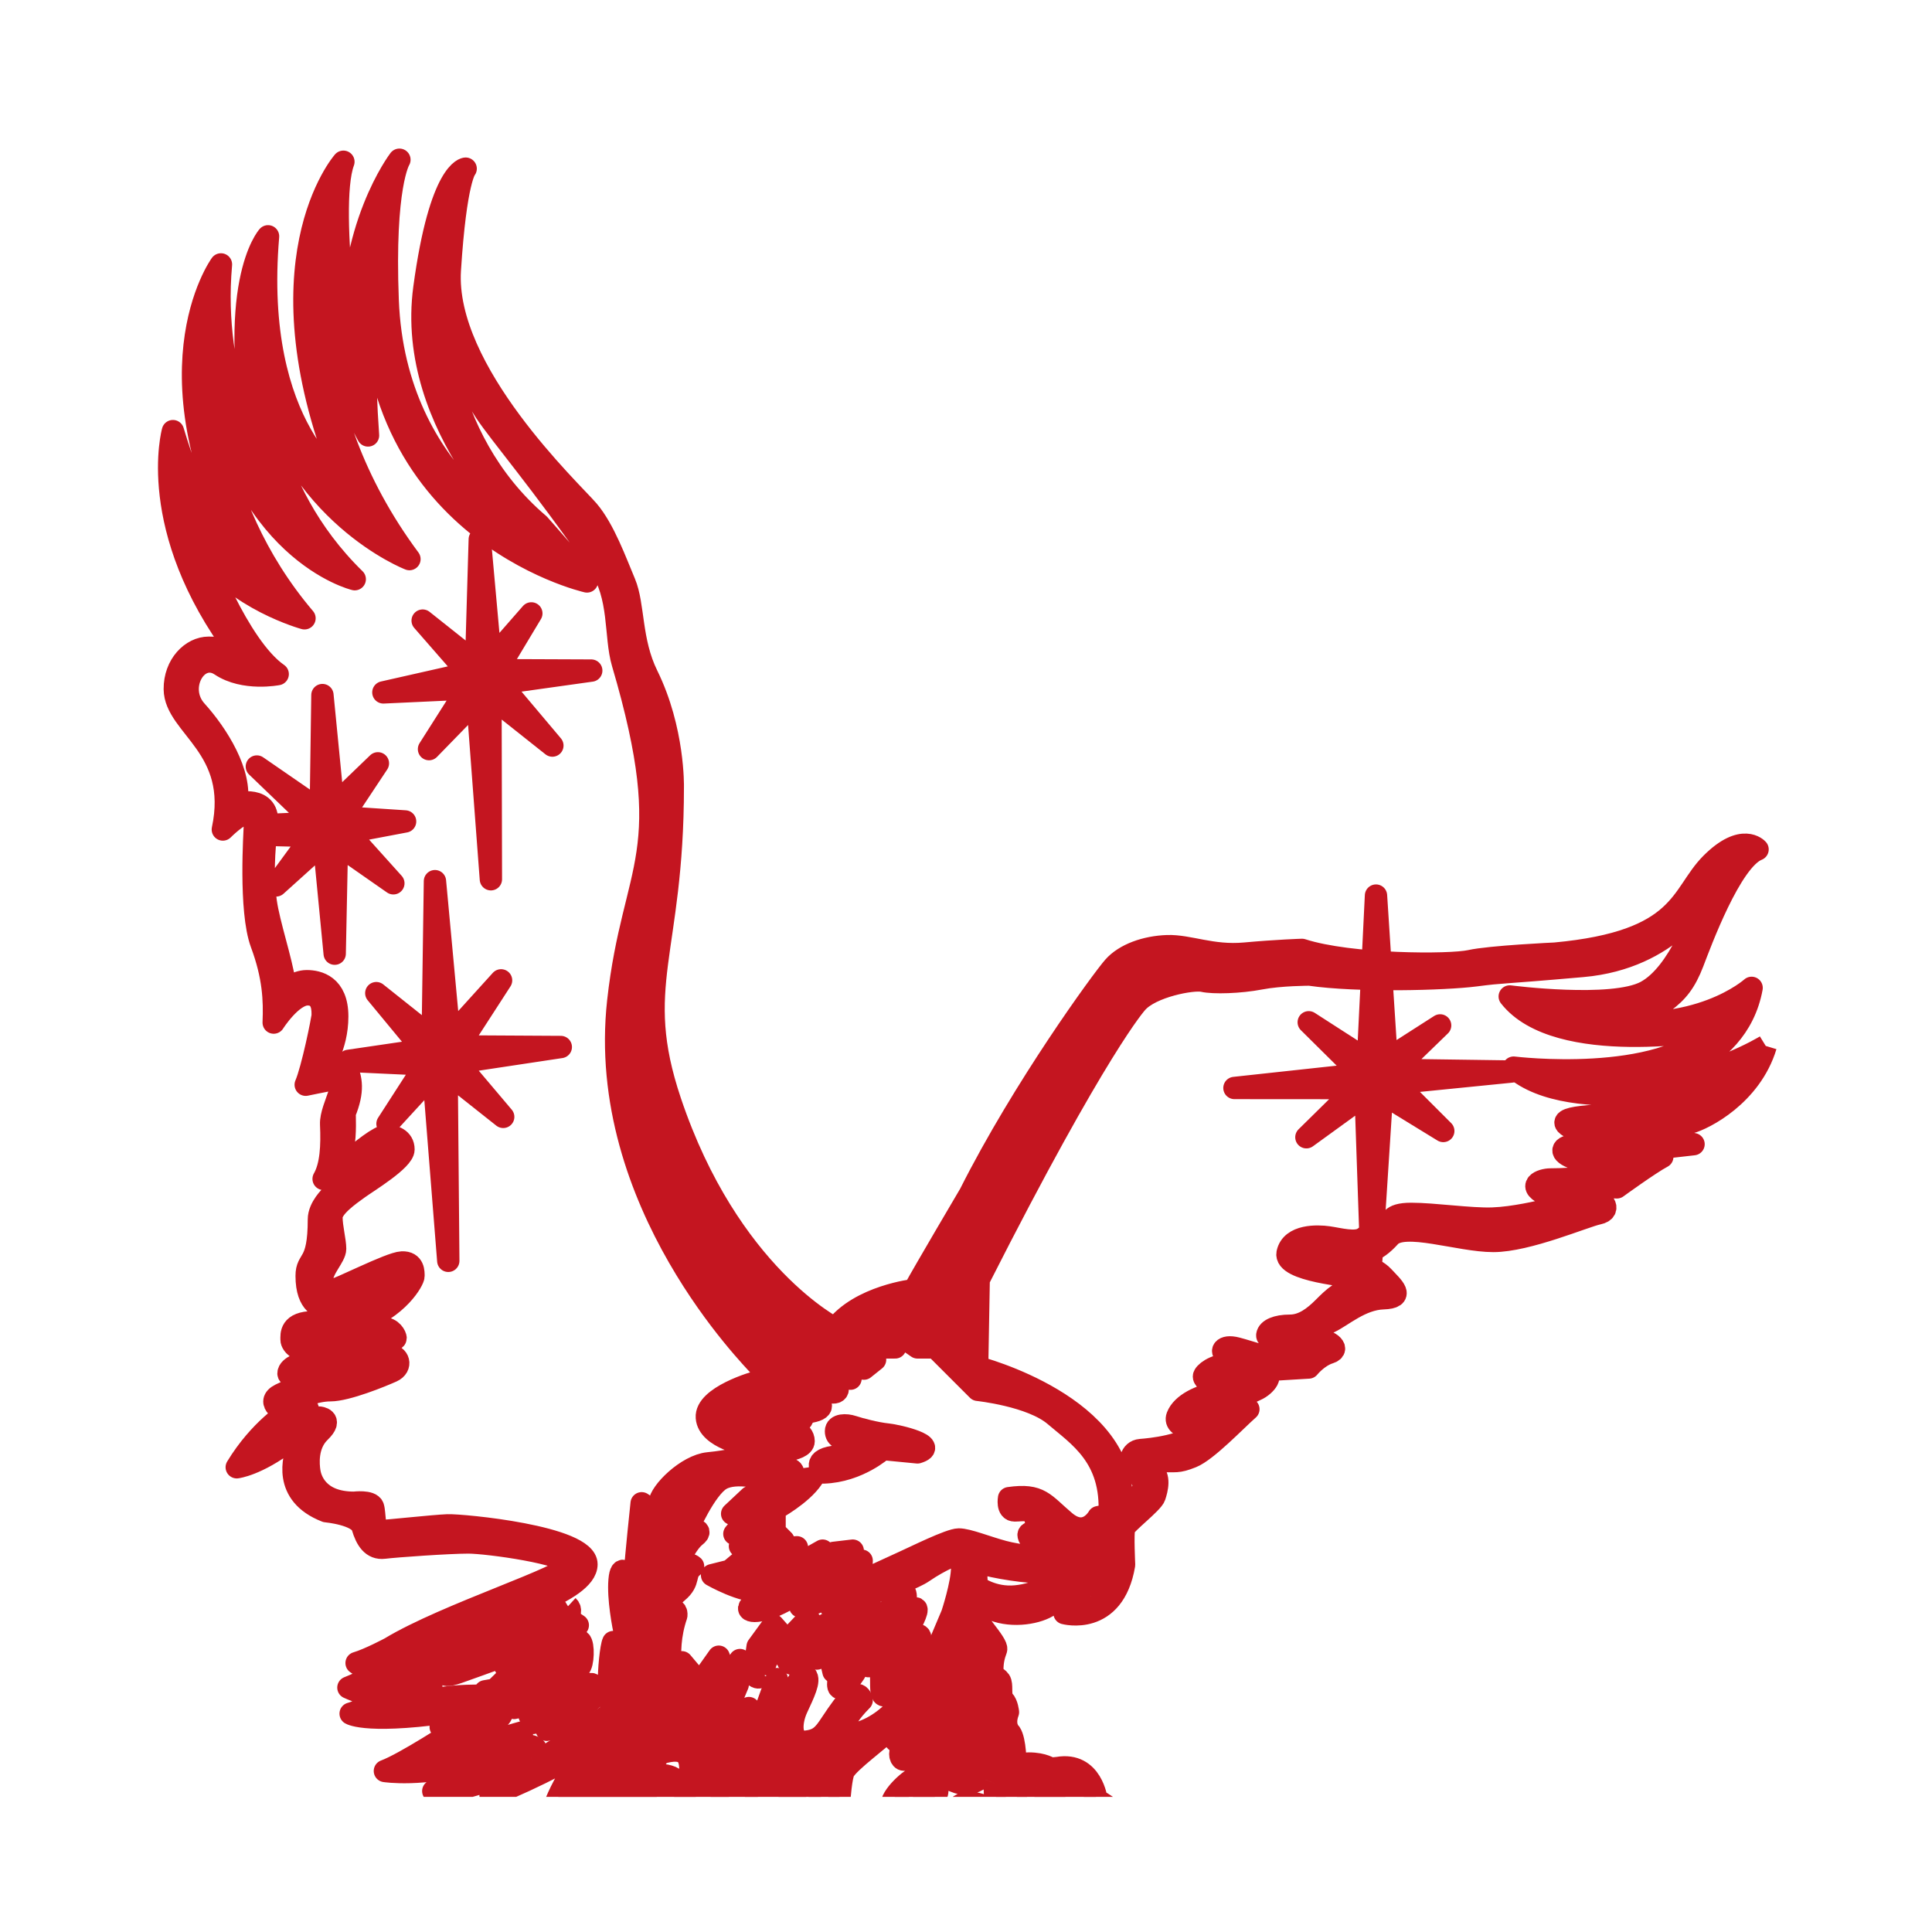
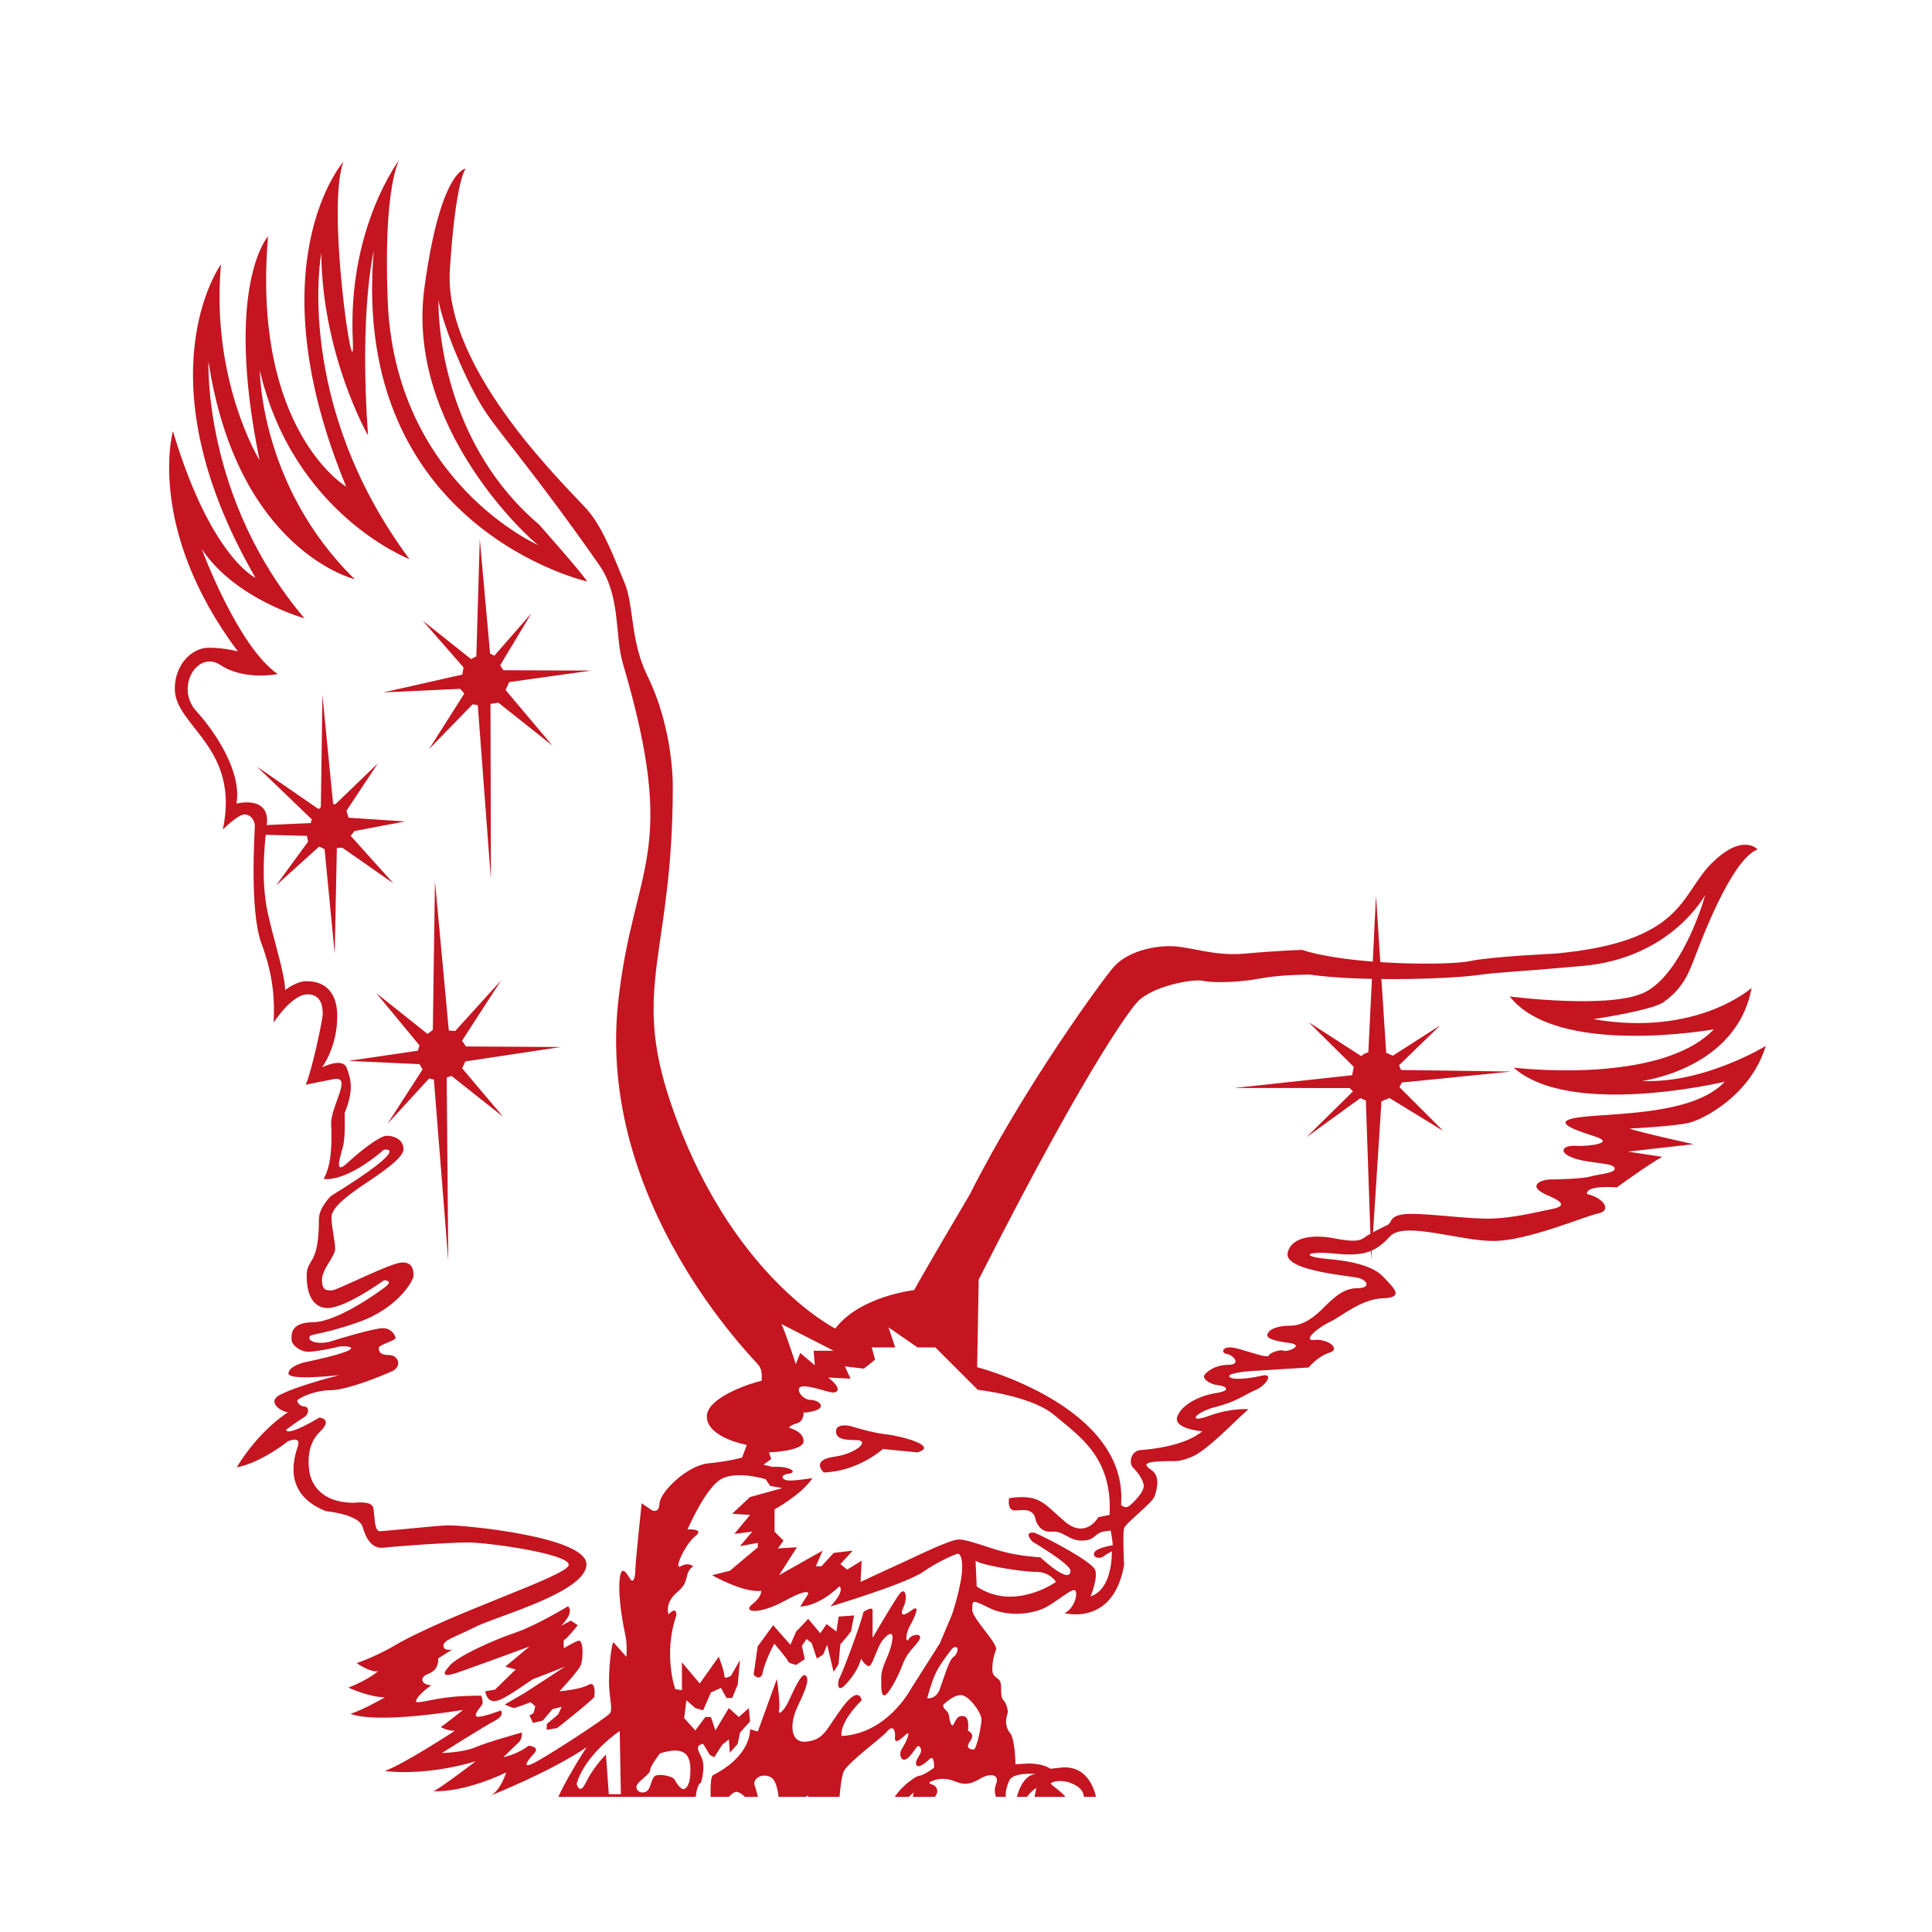
<svg xmlns="http://www.w3.org/2000/svg" viewBox="0 0 512 512">
  <rect width="512" height="512" fill="#ffffff" />
  <clipPath id="bird">
    <rect x="47" y="42" width="369" height="372" />
  </clipPath>
-   <g transform="translate(-18.02 -13.87) scale(1.1837)" fill="#c41520" stroke="#c41520" stroke-width="5" stroke-linejoin="round" clip-path="url(#bird)">
+   <g transform="translate(-18.02 -13.87) scale(1.1837)" fill="#c41520" clip-path="url(#bird)">
    <path d="M 90.711 440.855 L 106.816 440.855 L 104.312 450.961 L 97.945 450.961 L 96.84 454.531 L 116.875 454.531 L 123.266 429.277 L 69.855 429.277 C 72.938 429.277 74.406 434.914 73.941 437.777 C 73.633 439.672 71.465 447.977 69.918 454.164 C 68.375 460.336 60.742 462.785 60.742 462.785 C 66.406 465.621 64.805 472.395 64.805 472.395 C 64.805 472.395 63.082 478.555 60.246 489.891 C 57.414 501.223 49.406 505.781 49.406 505.781 L 103.141 505.906 L 110.453 478.309 L 86.859 478.309 L 85.379 483.484 L 92.844 483.484 L 90.555 492.109 L 77.129 492.109 L 81.992 473.75 L 111.684 473.75 L 115.941 457.98 L 86.16 457.98 Z M 90.711 440.855 " />
    <path d="M 288.84 442.867 L 301.941 442.746 C 301.941 442.746 302.062 443.703 301.582 446.211 C 301.105 448.719 299.195 449.555 299.195 449.555 L 296.688 449.555 L 296.211 452.059 L 313.191 452.059 L 316.742 429.379 L 271.09 429.379 C 275.289 429.379 278.238 434.137 277.863 436.898 C 277.488 439.66 276.199 447.637 275.758 450.508 C 274.914 456.004 268.035 459.102 268.035 459.102 C 271.02 459.102 273.828 463.34 272.961 467.938 C 272.09 472.535 271.258 479.398 270.664 482.504 C 270.066 485.605 264.934 491.098 264.934 491.098 L 307.074 491.098 L 310.441 468.891 L 293.941 468.891 L 293.316 472.297 L 298.211 472.297 L 298.121 475.461 L 283.652 475.461 L 284.988 466.98 L 310.738 466.98 L 312.723 455.047 L 286.922 455.047 Z M 288.84 442.867 " />
    <path d="M 339.426 444.18 L 349.77 444.18 L 348.977 449.297 L 343.484 449.195 L 342.77 452.18 L 359.812 452.18 L 363.781 429.137 L 322.473 429.375 C 322.473 429.375 330.047 433.078 329.332 438.211 C 328.629 443.219 327.793 448.062 327.277 451.582 C 326.762 455.102 323.219 459.223 319.25 459.223 C 319.25 459.223 325.184 463.02 324.953 466.027 L 344.398 466.027 L 342.648 476.652 L 334.617 476.652 L 335.957 469.219 L 324.434 469.219 L 322.832 478.086 C 322.832 478.086 320.207 490.145 310.18 491.18 L 353.637 491.18 L 359.34 454.926 L 337.875 454.926 Z M 339.426 444.18 " />
    <path d="M 389.926 444.777 L 404.609 457.789 L 368.199 505.664 L 106.391 505.664 L 108.992 495.992 L 354.945 495.992 Z M 389.926 444.777 " />
    <path d="M 142.391 371.332 C 142.391 371.332 135.184 375.707 130.555 377.25 C 125.922 378.793 116.914 382.781 115.629 384.969 C 115.629 384.969 112.668 387.93 117.816 386.125 C 122.961 384.324 133.77 380.336 133.77 380.336 L 128.363 384.84 L 130.68 385.484 L 126.051 389.988 L 123.863 390.371 C 123.863 390.371 124.121 392.816 126.18 392.559 C 128.234 392.301 134.027 387.797 134.797 387.543 C 135.57 387.285 141.746 384.84 141.746 384.84 L 132.867 390.629 L 128.234 393.332 C 128.234 393.332 129.91 394.102 130.293 394.102 C 130.68 394.102 134.027 392.816 134.027 392.816 L 135.055 393.719 L 134.668 395.262 L 133.77 395.777 L 134.539 397.449 L 136.727 396.934 L 138.914 394.359 L 140.973 393.848 L 140.203 395.52 L 137.629 397.707 L 137.629 398.992 L 139.945 398.605 C 139.945 398.605 148.309 392.047 148.309 391.531 C 148.309 391.016 148.695 387.93 146.891 388.957 C 145.09 389.988 140.461 390.371 140.461 390.371 C 140.461 390.371 144.578 386 145.219 384.582 C 145.863 383.168 145.863 378.664 144.707 379.051 C 143.547 379.434 141.488 380.723 141.488 380.723 C 141.488 380.723 141.23 378.793 141.617 378.793 C 142.004 378.793 144.578 375.578 144.578 375.578 L 143.031 374.547 L 140.844 375.703 C 140.844 375.703 143.934 372.746 142.391 371.332 " />
    <path d="M 112.602 208.996 L 112.125 242.305 L 110.93 243.188 L 99.469 234.066 L 109.141 245.766 L 108.789 246.945 L 93.262 249.227 L 109.141 249.969 L 109.832 251.137 L 101.977 263.316 L 111.289 253.168 L 112.363 253.406 L 115.586 293.996 L 115.227 252.93 L 116.305 252.594 L 127.883 261.766 L 118.691 250.898 L 119.406 249.348 L 140.777 246.125 L 119.547 246.004 L 118.664 244.715 L 127.406 231.203 L 117.137 242.543 L 115.703 242.422 Z M 112.602 208.996 " />
    <path d="M 122.637 132.453 L 121.871 158.66 L 120.684 159.273 L 109.848 150.66 L 118.996 161.137 L 118.73 162.738 L 101.055 166.734 L 118.285 165.934 L 119.172 167 L 111.27 179.434 L 121.039 169.398 L 122.191 169.574 L 125.125 208.566 L 125.035 169.309 L 126.809 169.043 L 138.891 178.637 L 128.41 166.199 L 129.207 164.426 L 147.594 161.848 L 127.926 161.77 L 127.199 160.672 L 134.18 149.047 L 125.887 158.523 L 124.945 158.031 Z M 122.637 132.453 " />
    <path d="M 323.285 212.223 L 321.57 247.328 C 321.57 247.328 320.695 247.465 319.992 248.164 L 308.227 240.586 L 318.32 250.578 C 318.32 250.578 318.125 251.387 317.949 252.438 L 291.594 255.297 L 317.391 255.316 L 318.137 256.059 L 307.703 266.328 L 319.785 257.57 L 321.012 258.098 L 322.234 293.641 L 324.512 258.273 L 326.309 257.547 L 338.348 264.926 L 328.539 255.121 L 329.062 254.07 L 353.578 251.617 L 328.891 251.27 L 328.445 250.207 L 337.645 241.289 L 327.051 248.07 L 325.566 247.422 Z M 323.285 212.223 " />
    <path d="M 369.512 261.773 C 361.809 262.648 367.41 264.574 372.312 266.152 C 377.215 267.727 370.387 268.426 367.938 268.25 C 365.484 268.078 363.734 269.477 367.234 270.879 C 370.738 272.277 376.164 271.93 376.691 273.156 C 377.215 274.379 373.188 274.555 371.438 275.082 C 369.688 275.605 364.258 275.781 362.332 275.781 C 360.406 275.781 356.555 277.18 361.98 279.457 C 367.41 281.734 363.383 282.262 361.633 282.609 C 359.883 282.961 354.277 284.359 349.375 284.535 C 344.473 284.711 336.242 283.484 331.164 283.484 C 326.086 283.484 326.965 285.41 325.914 285.938 C 324.863 286.461 322.238 287.688 320.484 288.914 C 318.734 290.137 315.059 289.086 312.605 288.738 C 310.156 288.391 304.375 288.211 303.5 292.238 C 302.625 296.266 317.508 297.316 319.434 297.844 C 321.359 298.367 322.238 300.121 319.082 300.121 C 315.934 300.121 313.656 302.395 311.555 304.496 C 309.453 306.598 307.004 308.523 304.027 308.523 C 301.051 308.523 299.121 309.398 298.949 310.625 C 298.773 311.852 303.852 312.375 303.852 312.375 C 307.527 312.902 303.328 314.477 302.625 314.125 C 301.926 313.777 299.648 314.477 299.297 315.176 C 298.949 315.879 295.445 314.477 292.121 313.602 C 288.793 312.727 288.441 314.652 289.844 314.828 C 291.242 315.004 293.344 317.277 290.195 317.277 C 287.043 317.277 284.766 319.203 284.766 319.902 C 284.766 320.605 286.168 321.656 287.918 321.832 C 289.668 322.008 291.07 323.059 287.566 323.582 C 284.066 324.105 279.863 326.031 278.812 328.836 C 277.762 331.637 284.414 332.16 284.414 332.16 C 280.387 335.488 272.859 336.188 270.582 336.363 C 268.309 336.539 267.957 339.34 268.832 340.215 C 269.707 341.094 271.285 343.02 271.285 344.418 C 271.285 345.816 269.184 347.918 268.133 348.797 C 267.082 349.672 266.207 348.621 266.207 348.621 C 267.957 326.562 233.988 317.805 233.988 317.805 L 234.336 298.191 C 260.953 245.664 269.707 236.211 269.707 236.211 C 272.859 232.535 282.312 230.781 284.59 231.309 C 286.867 231.832 292.82 231.66 297.371 230.781 C 301.926 229.906 308.402 229.906 308.402 229.906 C 319.258 231.484 338.695 230.957 345.523 230.082 C 352.352 229.207 349.551 229.734 369.512 227.98 C 389.473 226.23 397 212.047 397 212.047 C 395.949 215.902 391.223 229.73 383.695 233.758 C 376.164 237.785 353.227 234.809 353.227 234.809 C 363.906 248.465 398.926 242.164 398.926 242.164 C 386.844 254.77 354.102 250.742 354.102 250.742 C 366.883 262.125 401.379 253.895 401.379 253.895 C 394.551 261.25 377.215 260.898 369.512 261.773 M 259.383 369.129 C 259.383 369.129 261.133 364.879 260.383 363.129 C 259.633 361.379 250.387 356.379 246.887 354.879 C 246.887 354.879 244.137 354.379 246.387 356.879 C 246.387 356.879 254.887 361.879 254.887 363.379 C 254.887 364.879 253.387 365.129 248.137 360.379 C 248.137 360.379 243.637 360.129 239.887 359.129 C 236.137 358.129 231.887 356.379 229.887 356.379 C 227.887 356.379 219.887 360.379 217.637 361.379 C 215.387 362.379 207.887 365.879 207.887 365.879 L 208.137 361.129 L 204.887 363.129 L 203.387 361.879 L 206.137 358.879 L 201.887 359.379 L 199.137 362.379 L 197.887 362.379 L 199.387 358.879 L 189.637 364.379 L 193.637 358.129 L 189.387 358.379 L 190.637 356.629 L 188.637 354.629 L 188.637 349.629 C 188.637 349.629 194.637 346.379 197.137 342.629 C 197.137 342.629 192.637 343.379 191.387 343.129 C 190.137 342.879 189.887 341.879 191.887 341.629 C 193.887 341.379 192.137 339.879 188.137 340.129 L 186.137 339.629 L 187.887 338.379 L 187.387 336.879 C 187.387 336.879 195.137 336.629 195.137 334.379 C 195.137 332.129 191.887 331.379 191.887 331.379 C 191.887 331.379 191.887 330.879 193.637 330.379 C 195.012 329.988 195.152 328.527 195.148 327.914 C 194.945 327.82 195.137 327.629 195.137 327.629 C 195.137 327.629 195.148 327.746 195.148 327.914 C 195.344 328.004 195.91 328 197.387 327.629 C 200.387 326.879 198.637 325.129 196.637 325.129 C 194.637 325.129 192.387 321.629 195.887 322.129 C 199.387 322.629 201.887 324.129 202.637 323.129 C 203.387 322.129 200.637 320.129 200.637 320.129 L 205.637 320.379 L 204.387 317.629 L 208.637 318.129 L 211.137 316.129 L 210.387 313.379 L 215.637 313.379 L 214.137 308.879 L 220.637 313.379 L 224.637 313.379 L 234.137 322.879 C 234.137 322.879 246.137 324.129 251.387 328.629 C 256.633 333.129 264.383 337.879 263.633 350.879 L 261.133 351.379 C 261.133 351.379 258.383 356.379 253.637 352.379 C 248.887 348.379 248.137 346.129 241.137 347.129 C 241.137 347.129 240.637 349.879 242.387 349.879 C 244.137 349.879 246.637 349.129 247.137 352.129 C 247.137 352.129 247.887 354.879 250.637 354.629 C 253.387 354.379 254.387 356.629 257.383 356.629 C 260.383 356.629 260.133 355.129 262.133 354.629 L 263.883 354.379 C 263.883 354.379 264.273 356.371 264.359 357.668 C 264.359 357.668 260.543 358.219 260.184 359.398 C 259.824 360.578 261.621 360.73 262.289 360.168 C 262.953 359.602 264.172 359.039 264.172 359.039 C 264.105 362.84 263.246 367.793 259.383 369.129 M 242.637 369.129 C 237.387 369.629 233.887 366.879 233.887 366.879 L 233.637 361.129 C 234.887 362.129 243.887 363.629 247.137 363.629 C 250.387 363.629 251.637 365.879 251.637 365.879 C 251.637 365.879 247.887 368.629 242.637 369.129 M 234.965 396.656 C 234.965 398.035 233.875 403.395 233.227 403.395 C 232.574 403.395 231.195 403.18 232.43 401.512 C 233.66 399.848 231.922 399.191 231.922 399.191 C 231.922 399.191 232.43 396.148 230.98 395.934 C 229.531 395.715 229.312 396.73 228.734 397.746 C 228.152 398.758 227.793 396.586 227.645 395.645 C 227.5 394.703 226.488 394.559 226.344 393.469 C 226.344 393.469 228.441 391.223 230.328 391.223 C 232.211 391.223 234.965 395.281 234.965 396.656 M 238.242 411.086 C 237.473 413.145 238.371 414.305 238.887 415.332 C 239.402 416.363 240.688 418.035 237.473 416.75 C 234.254 415.461 231.168 414.434 229.367 416.621 C 227.562 418.809 227.438 421.895 224.734 422.152 C 222.031 422.41 223.832 421.379 224.992 420.863 C 226.148 420.352 225.637 418.809 224.734 417.648 C 223.832 416.488 222.805 415.59 224.219 414.305 C 225.633 413.016 225.121 411.602 223.832 411.215 C 222.547 410.828 223.961 410.445 223.961 410.445 C 223.961 410.445 226.02 409.285 229.109 410.57 C 232.195 411.859 233.742 410.312 235.414 409.543 C 237.086 408.77 239.016 409.027 238.242 411.086 M 240.43 426.27 C 241.203 425.883 243.777 426.914 244.418 422.926 C 245.062 418.934 246.219 418.934 246.219 418.934 C 246.219 418.934 248.281 419.191 248.281 424.211 C 248.281 429.23 246.094 428.973 246.094 428.973 L 238.758 428.973 C 236.57 428.973 239.66 426.656 240.43 426.27 M 247.25 411.988 C 247.25 411.988 246.605 415.074 246.348 416.234 C 246.09 417.391 244.676 415.719 244.676 415.074 C 244.676 414.434 245.836 412.887 247.25 411.988 M 241.203 410.316 C 242.102 408.387 247.25 408.898 247.25 408.898 C 243.133 409.027 242.363 416.621 242.363 416.621 C 239.531 415.332 240.301 412.246 241.203 410.316 M 250.98 415.59 C 252.91 417.262 253.426 420.348 253.168 421.766 C 252.91 423.184 253.039 425.113 251.238 423.824 C 250.859 423.555 250.723 417.391 249.566 416.75 C 248.406 416.105 249.051 413.918 250.98 415.59 M 250.469 410.957 C 251.625 410.188 254.328 410.184 256.516 411.73 C 258.703 413.273 257.801 415.461 257.027 416.879 C 256.254 418.293 257.414 421.766 256.258 422.152 C 255.102 422.539 255.227 420.734 255.227 417.262 C 255.227 413.789 250.039 411.242 250.469 410.957 M 221 409.285 C 219.844 409.414 215.211 413.145 214.824 415.719 C 214.441 418.293 215.469 418.551 214.824 420.094 C 214.184 421.641 213.668 424.34 214.312 426.527 C 214.953 428.715 214.312 428.973 214.312 428.973 L 182.789 428.973 C 182.789 428.973 182.145 427.684 182.918 426.914 C 183.688 426.141 185.492 424.211 185.75 420.48 C 186.004 416.75 184.074 411.086 184.074 411.086 C 184.203 409.156 186.777 408.77 188.062 409.801 C 189.352 410.828 189.734 414.559 189.609 416.75 C 189.48 418.934 190.508 419.578 190.508 419.578 C 190.508 419.578 192.566 414.688 193.34 416.621 C 194.109 418.551 193.469 422.797 193.727 422.152 C 193.98 421.508 195.656 419.836 195.527 417.648 C 195.398 415.461 195.527 412.504 196.426 414.305 C 197.328 416.102 199 420.609 200.031 423.309 C 201.059 426.012 202.473 425.625 202.473 425.625 C 202.473 425.625 202.988 410.445 204.145 408.258 C 205.305 406.07 212.512 400.922 213.797 399.379 C 215.082 397.832 215.727 398.992 215.598 400.535 C 215.469 402.078 216.242 401.695 217.914 400.148 C 219.586 398.605 217.785 402.34 217.141 403.238 C 216.5 404.141 216.754 405.684 217.656 405.684 C 218.555 405.684 219.715 403.883 220.359 402.98 C 221 402.082 221.645 403.238 221.387 404.012 C 221.129 404.781 219.973 406.07 220.359 406.84 C 220.746 407.613 222.16 406.711 223.316 405.555 C 224.477 404.395 224.348 407.484 224.348 407.484 C 224.348 407.484 222.16 409.156 221 409.285 M 219.844 418.035 C 219.844 418.035 217.527 417.262 217.527 415.977 C 217.527 414.688 219.844 413.016 219.844 413.016 C 218.945 414.434 221.004 417.52 221.004 417.52 Z M 218.43 422.797 L 216.5 424.727 L 215.855 424.082 L 217.145 419.965 L 218.43 419.578 Z M 181.504 421.637 C 181.117 423.184 178.027 427.297 178.027 427.297 C 178.027 427.297 177.258 423.309 178.156 422.539 C 179.059 421.766 179.316 421.121 180.215 420.863 C 181.117 420.609 179.957 419.707 179.957 419.707 L 177.773 419.707 L 177.902 418.551 L 181.633 418.293 L 180.73 415.848 C 180.73 415.848 177.645 417.004 177.258 415.461 C 177.258 415.461 178.93 412.887 180.086 412.887 C 181.246 412.887 183.691 415.203 183.691 417.52 C 183.691 419.836 181.891 420.094 181.504 421.637 M 228.723 382.652 C 227.691 383.297 226.535 387.414 225.633 389.855 C 224.734 392.301 222.805 391.918 222.805 391.918 C 222.805 391.918 223.703 388.441 224.734 386.254 C 225.766 384.066 228.465 380.723 228.465 380.723 C 230.137 379.691 229.754 382.008 228.723 382.652 M 174.391 415.125 C 174.391 415.125 170.641 419.375 170.891 415.125 C 171.141 410.875 172.141 410.875 172.141 410.875 C 172.141 410.875 173.391 407.125 172.141 404.875 C 170.891 402.625 171.641 402.375 172.641 402.125 L 174.141 404.625 L 175.141 405.125 L 176.891 402.375 L 178.391 401.125 L 178.637 404.125 L 180.387 402.125 L 180.887 399.625 L 183.137 397.125 L 182.887 394.125 L 180.637 396.125 L 178.391 394.125 L 175.391 399.125 L 174.391 396.125 L 173.141 396.125 L 170.891 399.125 L 168.391 396.375 L 168.891 392.375 L 170.891 394.125 L 172.641 394.625 L 174.391 390.625 L 176.641 389.625 L 177.891 391.875 L 179.137 391.875 L 180.387 388.875 L 180.887 383.375 L 178.887 386.875 C 178.887 386.875 177.391 387.875 177.391 386.875 C 177.391 385.875 176.141 382.625 176.141 382.625 L 171.891 388.625 L 167.891 383.875 L 167.891 390.125 L 166.391 389.875 C 166.391 389.875 163.641 382.129 166.641 373.379 C 166.641 373.379 166.891 371.129 164.891 373.129 C 164.891 373.129 163.891 370.629 166.891 368.129 C 169.891 365.629 168.141 364.129 170.391 362.379 C 170.391 362.379 169.391 361.379 167.641 362.379 C 165.891 363.379 168.641 357.379 170.891 355.629 C 173.141 353.879 169.141 354.129 169.141 354.129 C 169.141 354.129 173.141 344.879 176.641 342.879 C 180.137 340.879 186.637 342.879 186.637 342.879 L 187.637 344.379 L 190.387 344.879 L 183.137 346.879 L 179.137 350.629 L 183.137 350.879 L 179.637 355.129 L 183.637 354.629 L 180.887 357.879 L 184.887 357.129 L 184.887 358.129 L 178.637 363.379 L 174.641 364.379 C 174.641 364.379 181.637 368.379 185.637 367.879 C 185.637 367.879 185.887 369.129 183.637 370.879 C 181.387 372.629 184.887 373.379 190.887 370.129 C 196.887 366.879 196.137 368.629 196.137 368.629 L 194.387 371.379 C 194.387 371.379 198.137 371.629 203.137 366.879 C 203.137 366.879 204.637 367.629 201.137 371.379 C 201.137 371.379 217.887 366.379 221.887 363.629 C 225.887 360.879 229.387 359.629 229.387 359.629 C 229.387 359.629 230.637 358.879 230.637 362.629 C 230.637 366.379 228.387 373.129 228.387 373.129 L 225.637 379.629 L 219.137 389.875 C 219.137 389.875 213.887 399.875 203.637 400.375 C 203.637 400.375 202.887 397.625 208.137 392.375 C 208.137 392.375 207.637 388.875 203.887 393.875 C 200.137 398.875 199.887 401.125 195.887 401.625 C 191.887 402.125 192.137 397.375 193.637 394.125 C 195.137 390.875 196.637 387.875 195.637 386.875 C 194.637 385.875 192.637 390.875 191.637 392.875 C 190.637 394.875 189.387 395.875 189.637 394.625 C 189.887 393.375 189.387 388.875 189.137 387.625 L 184.887 399.375 L 183.137 398.875 C 183.137 398.875 183.637 404.625 174.891 409.125 C 174 409.582 174.391 415.125 174.391 415.125 M 169.406 422.668 C 168.121 422.281 166.965 418.68 166.965 418.68 C 167.352 416.875 170.309 419.062 170.309 419.836 C 170.309 420.605 172.883 420.734 172.754 422.023 C 172.625 423.309 170.695 423.055 169.406 422.668 M 161.945 409.285 C 160.918 409.801 161.047 412.375 159.758 412.887 C 158.473 413.402 157.316 412.375 157.828 411.344 C 158.344 410.316 160.789 408.898 160.789 408 C 160.789 407.098 162.977 404.266 162.977 404.266 C 169.023 402.336 169.793 405.168 169.793 408 C 169.793 410.828 169.152 411.988 168.379 412.246 C 167.605 412.5 166.578 410.699 166.191 410.059 C 165.805 409.414 162.977 408.77 161.945 409.285 M 159.758 419.32 C 158.859 419.707 158.73 420.48 159.117 422.023 C 159.5 423.566 159.5 424.34 159.5 424.34 C 159.5 424.34 157.57 423.184 157.441 422.023 C 157.312 420.863 156.84 417.004 159.117 417.004 C 159.5 417.004 160.66 418.934 159.758 419.32 M 157.316 428.848 L 145.863 428.848 C 145.863 424.344 150.109 424.984 151.27 424.602 C 152.426 424.215 152.426 420.609 152.426 420.609 C 155.512 422.027 153.84 422.285 156.156 425.371 C 158.473 428.461 157.316 428.848 157.316 428.848 M 139.945 456.895 L 142.133 443.641 L 147.793 443.516 L 149.211 456.895 Z M 142.379 422.695 C 143.555 422.695 143.555 424.535 143.445 425.488 C 143.336 426.445 142.82 427.805 142.344 427.547 C 141.867 427.289 141.426 426.113 141.426 425.16 C 141.426 424.203 142.379 422.695 142.379 422.695 M 146.762 414.047 C 150.625 415.074 150.496 422.023 149.336 422.281 C 148.18 422.535 147.02 419.707 146.637 418.809 C 146.25 417.906 143.031 419.191 143.031 417.262 C 143.031 415.332 146.762 414.047 146.762 414.047 M 155 417.262 L 155 419.062 L 153.066 419.062 C 152.426 419.062 152.555 416.621 152.168 415.977 L 153.969 416.363 Z M 153.969 399.25 L 154.227 413.402 L 151.523 413.402 L 150.883 404.523 C 150.109 405.297 147.793 407.871 146.379 410.828 C 144.961 413.789 144.32 411.086 144.32 411.086 C 146.25 404.398 153.969 399.25 153.969 399.25 M 134.746 406.426 C 131.688 407.957 133.57 405.602 134.863 404.191 C 136.16 402.777 133.57 402.543 133.57 402.543 C 131.215 404.426 127.922 405.133 127.922 405.133 C 127.922 405.133 130.156 402.895 131.215 401.953 C 132.277 401.012 132.039 399.598 132.039 399.598 C 132.039 399.598 124.391 401.719 121.68 402.895 C 118.977 404.07 114.148 404.191 114.148 404.191 C 114.148 404.191 123.449 398.305 125.918 397.012 C 128.391 395.715 127.332 394.656 127.332 394.656 C 127.332 394.656 123.684 396.066 122.27 396.066 C 120.859 396.066 122.625 394.066 123.094 393.477 C 123.566 392.891 122.977 391.359 122.977 391.359 C 122.977 391.359 117.68 391.242 113.207 392.066 C 108.734 392.891 107.793 393.242 108.617 391.949 C 109.438 390.652 111.793 389.004 111.793 389.004 C 109.793 389.004 108.734 387.355 111.207 386.414 C 113.676 385.477 113.324 383 113.324 383 L 116.504 381 C 116.504 381 114.5 381.473 114.5 380.176 C 114.5 378.883 116.738 378.41 121.68 375.938 C 126.625 373.469 146.52 368.172 146.52 361.934 C 146.52 355.691 118.621 353.102 115.441 353.219 C 112.266 353.336 101.672 354.516 100.258 354.516 C 98.848 354.516 99.199 350.512 98.73 349.102 C 98.258 347.688 94.488 348.16 94.488 348.16 C 86.133 348.16 84.719 342.742 84.484 341.215 C 84.25 339.684 83.777 335.211 86.84 332.27 C 89.898 329.324 86.723 329.09 86.723 329.09 C 78.953 333.68 79.305 331.797 79.305 331.797 C 79.305 331.797 81.777 329.914 83.191 329.09 C 84.602 328.266 84.367 326.617 83.426 326.617 C 82.484 326.617 81.777 325.793 81.777 325.32 C 81.777 324.852 85.543 322.969 89.191 322.969 C 92.844 322.969 100.609 319.789 102.965 318.73 C 105.32 317.672 104.496 315.082 102.258 315.082 C 100.023 315.082 100.023 314.02 100.023 313.434 C 100.023 312.848 103.789 311.785 103.789 311.316 C 103.789 310.844 102.965 309.078 100.965 309.078 C 98.965 309.078 91.547 311.316 89.312 312.02 C 87.074 312.727 84.367 312.258 84.484 311.195 C 84.602 310.137 86.133 310.961 95.312 307.785 C 104.496 304.605 107.793 298.25 107.793 297.426 C 107.793 296.602 107.91 294.246 105.203 294.363 C 102.496 294.484 90.723 300.605 89.547 300.605 C 88.371 300.605 87.309 300.723 87.309 298.25 C 87.309 295.777 90.254 293.07 90.254 291.305 C 90.254 289.539 89.43 286.48 89.43 284.242 C 89.43 282.004 93.312 279.297 95.434 277.766 C 97.551 276.238 105.555 271.41 105.555 269.059 C 105.555 266.703 103.32 265.996 101.789 265.996 C 100.258 265.996 96.02 269.293 92.961 272.117 C 89.898 274.941 91.43 270.703 92.02 268.352 C 92.609 265.996 92.371 260.934 92.371 260.934 C 94.492 255.754 93.785 253.285 92.844 250.812 C 91.902 248.34 87.309 250.695 87.309 250.695 C 87.309 250.695 90.723 246.223 90.723 239.273 C 90.723 232.332 86.367 231.391 83.898 231.391 C 81.426 231.391 79.07 233.391 79.07 233.391 C 78.953 229.387 76.246 221.383 75.066 215.617 C 74.016 210.469 74.094 204.66 74.707 198.617 L 83.949 198.848 L 84.188 200.16 L 77.027 209.949 L 86.695 201.234 L 87.891 201.832 L 90.156 225.23 L 90.637 201.594 L 91.828 201.477 L 103.289 209.473 L 93.738 198.848 L 94.574 197.773 L 105.918 195.625 L 93.262 194.789 L 92.785 193.238 L 99.828 182.613 L 90.277 191.805 L 89.801 191.688 L 87.41 167.332 L 87.055 192.402 L 86.578 192.879 L 72.727 183.328 L 85.023 195.148 L 84.785 195.984 L 74.949 196.43 C 75.773 189.602 68.145 191.637 68.145 191.637 C 69.395 184.887 63.895 176.137 59.145 170.887 C 54.395 165.637 59.395 157.137 64.645 160.637 C 69.895 164.137 77.395 162.637 77.395 162.637 C 68.395 156.387 60.395 134.641 60.395 134.641 C 67.895 145.891 83.395 150.141 83.395 150.141 C 60.645 123.391 61.895 92.641 61.895 92.641 C 68.395 135.141 94.645 141.391 94.645 141.391 C 73.395 120.641 73.395 94.641 73.395 94.641 C 80.895 126.891 106.891 136.891 106.891 136.891 C 80.895 101.891 87.145 68.395 87.145 68.395 C 87.395 91.391 97.617 109.207 97.617 109.207 C 95.617 81.461 98.895 67.895 98.895 67.895 C 93.645 129.891 146.641 141.891 146.641 141.891 C 145.891 140.391 135.891 129.141 135.891 129.141 C 112.391 109.141 113.391 78.891 113.391 78.891 C 114.391 84.891 119.891 97.891 123.891 103.891 C 127.445 109.223 135.824 118.777 149.379 138.207 C 154.227 145.152 152.852 154.07 154.641 160.137 C 167.391 203.387 157.047 205.066 153.641 235.883 C 148.641 281.133 184.188 316.141 185.129 317.438 C 186.07 318.73 185.715 320.852 185.715 320.852 C 183.949 321.203 173.121 324.5 173.477 329.09 C 173.828 333.684 182.422 335.211 182.422 335.211 L 181.363 338.035 C 181.363 338.035 178.652 338.859 173.828 339.332 C 169.004 339.801 163 345.805 162.879 348.277 C 162.762 350.75 161.113 349.809 161.113 349.809 L 158.879 348.277 C 158.879 348.277 157.465 361.578 157.465 363.227 C 157.465 364.875 156.996 366.168 156.406 365.348 C 155.816 364.52 154.289 361.344 153.934 365.461 C 153.582 369.582 154.758 375.703 155.23 377.82 C 155.699 379.941 155.465 382.648 155.465 382.648 L 152.523 379.352 C 152.051 380.293 151.461 385.711 151.578 388.887 C 151.699 392.062 152.402 394.301 151.816 395.246 C 151.227 396.188 137.809 404.895 134.746 406.426 M 201.887 314.129 L 197.387 314.129 L 197.637 317.379 L 194.387 314.629 L 193.387 317.129 C 193.387 317.129 190.887 309.379 190.137 308.129 Z M 410.543 245.883 C 410.543 245.883 396.711 254.383 382.879 253.715 C 382.879 253.715 404.043 251.047 407.379 232.883 C 407.379 232.883 395.199 243.91 371.961 239.887 C 371.961 239.887 385.094 237.961 387.711 236.051 C 390.762 233.82 392.543 231.551 394.211 227.219 C 395.879 222.883 402.711 204.219 408.711 201.883 C 408.711 201.883 405.379 198.051 398.379 205.051 C 391.379 212.051 392.273 222.555 363.379 225.219 C 363.379 225.219 348.879 225.883 344.379 226.883 C 339.879 227.883 317.547 227.883 306.715 224.383 C 306.715 224.383 301.215 224.551 293.883 225.219 C 286.551 225.883 281.383 223.383 276.551 223.551 C 271.719 223.719 267.051 225.383 264.551 228.219 C 262.051 231.051 244.387 255.215 232.387 279.047 C 232.387 279.047 222.055 296.551 219.887 300.551 C 219.887 300.551 207.738 301.887 202.227 309.16 C 202.227 309.16 178.344 297.199 165.285 258.348 C 156.559 232.383 165.848 225.234 165.848 187.879 C 165.848 187.879 166.117 175.105 160.117 162.922 C 156.324 155.211 157.168 147.219 155.059 142.223 C 153.086 137.559 150.477 130.273 146.891 126.059 C 143.305 121.84 114.484 94.922 115.93 72.18 C 117.227 51.809 119.477 49.477 119.477 49.477 C 119.477 49.477 113.816 49.68 110.238 76.188 C 106.02 107.43 133.879 132.527 135.777 133.789 C 135.777 133.789 103.594 119.711 102.016 78.93 C 101.016 53.199 104.645 47.477 104.645 47.477 C 104.645 47.477 92.895 62.809 94.227 88.309 C 94.656 100.48 88.176 58.488 92.105 47.93 C 92.105 47.93 72.055 70.699 92.734 120.676 C 92.734 120.676 71.551 108.102 75.234 64.625 C 75.234 64.625 65.324 75.555 73.34 114.773 C 73.34 114.773 62.375 97.062 64.691 70.914 C 64.691 70.914 46.367 96.012 72.438 141.094 C 72.438 141.094 62.371 136.492 53.938 108.238 C 53.938 108.238 47.824 129.953 68.488 157.578 C 68.488 157.578 65.746 156.734 61.953 156.734 C 58.156 156.734 54.316 160.527 54.359 166.012 C 54.43 174.34 69.035 179 65.113 197.43 C 65.113 197.43 68.488 194.055 69.965 194.055 C 71.441 194.055 72.281 195.531 72.281 196.586 C 72.281 197.641 71.02 215.562 73.758 222.941 C 76.5 230.324 76.711 235.594 76.5 240.656 C 76.5 240.656 80.508 234.328 84.09 234.328 C 87.676 234.328 87.465 238.125 87.465 238.969 C 87.465 239.812 85.145 251.199 83.668 254.57 C 83.668 254.57 87.922 253.684 89.996 253.305 C 94.223 252.539 89.184 259.465 89.363 263.426 C 89.582 268.273 89.363 272.703 87.676 275.656 C 87.676 275.656 92.316 276.711 101.172 269.121 C 101.172 269.121 108.129 267.855 89.363 279.453 C 89.363 279.453 86.621 281.98 86.621 284.723 C 86.621 295.312 83.879 293.297 83.879 297.375 C 83.879 303.91 87.254 304.543 88.309 304.543 C 88.309 304.543 91.262 305.312 101.195 298.348 C 101.195 298.348 103.402 298.348 101.539 299.797 C 99.676 301.242 90.641 307.66 85.398 307.73 C 80.152 307.797 80.5 310.488 80.5 311.66 C 80.5 312.832 82.43 314.352 84.223 314.352 C 86.016 314.352 90.055 313.488 91.09 313.211 C 92.129 312.934 100.039 313.211 83.191 316.766 C 83.191 316.766 79.812 317.629 79.812 319.215 C 79.812 320.805 89.855 319.727 91.234 319.586 C 91.234 319.586 82.555 321.699 78.016 323.938 C 74.512 325.668 78.773 328.078 79.742 327.871 C 79.742 327.871 73.395 331.711 68.227 340.211 C 68.227 340.211 72.727 339.711 79.727 334.379 C 79.727 334.379 82.727 333.047 81.895 335.547 C 81.062 338.047 78.395 346.211 88.227 350.047 C 88.227 350.047 95.559 350.711 96.395 353.547 C 97.227 356.379 98.559 358.543 101.227 358.211 C 103.891 357.879 115.727 357.047 120.059 357.047 C 124.391 357.047 142.559 359.547 142.559 362.047 C 142.559 364.543 115.227 373.043 102.559 380.711 C 102.559 380.711 97.895 383.211 95.059 384.043 C 95.059 384.043 98.059 386.211 99.895 385.875 C 99.895 385.875 97.559 387.879 93.227 389.543 C 93.227 389.543 97.895 391.711 101.395 391.711 C 101.395 391.711 96.227 394.711 93.727 395.375 C 93.727 395.375 97.727 397.875 118.891 394.543 C 118.891 394.543 114.727 397.875 113.891 398.375 C 113.891 398.375 115.227 399.211 117.059 399.211 C 117.059 399.211 105.891 406.543 101.395 408.211 C 101.395 408.211 109.891 409.543 121.727 406.043 C 121.727 406.043 113.227 412.543 112.227 412.711 C 112.227 412.711 118.227 413.375 128.559 408.543 C 128.559 408.543 127.227 412.711 125.059 413.711 C 125.059 413.711 138.559 408.375 146.559 402.875 C 146.559 402.875 139.059 414.375 139.059 417.711 C 139.059 421.043 140.059 421.375 140.059 422.207 C 140.059 423.043 138.727 423.707 138.727 425.375 C 138.727 427.043 140.227 429.207 139.727 429.707 L 127.223 429.707 C 127.223 429.707 130.559 434.207 130.559 439.539 C 130.559 444.871 128.223 456.703 120.727 459.203 C 120.727 459.203 125.059 462.203 122.891 472.039 C 120.727 481.871 120.059 486.535 112.227 491.094 L 134.059 491.094 L 137.391 470.539 L 150.223 470.539 L 151.723 484.203 C 151.723 484.203 153.223 487.703 145.949 491.094 L 167.723 491.094 L 158.891 434.207 C 158.891 434.207 158.391 430.207 161.887 433.707 C 161.887 433.707 161.391 429.371 161.723 428.039 C 162.055 426.707 163.52 423.867 164.52 423.699 C 165.52 423.531 166.703 426.684 165.035 430.516 L 165.293 433.477 C 165.293 433.477 165.793 434.848 165.293 436.18 L 165.055 446.207 L 167.223 445.371 C 167.223 445.371 167.055 440.207 171.055 437.539 C 171.055 437.539 171.555 433.039 171.223 430.707 C 170.887 428.371 171.223 425.539 173.055 425.371 C 174.887 425.207 175.223 430.207 173.555 435.871 C 173.555 435.871 177.723 432.371 178.887 432.539 C 180.055 432.707 182.723 433.727 181.77 438.871 C 180.742 444.422 179.371 458.129 172.887 460.539 C 172.887 460.539 176.887 462.203 175.887 467.703 C 174.887 473.203 171.891 485.371 169.887 491.262 L 216.715 491.262 L 223.66 458.668 L 197.055 458.703 L 194.887 469.039 L 208.031 469.039 L 206.555 475.539 L 189.055 475.539 L 196.25 442.371 L 213.957 442.371 C 213.957 442.371 212.898 450.98 210.719 451.207 L 208.055 452.039 L 207.555 454.484 L 224.578 454.539 L 230.223 429.375 L 217.387 429.375 C 217.387 429.375 215.887 428.371 218.219 426.039 C 218.219 426.039 219.887 424.375 220.219 422.707 C 220.551 421.039 221.887 424.832 224.051 424.875 C 230.332 424.992 229.887 418.207 232.387 418.207 C 234.887 418.207 233.051 431.207 232.219 436.039 C 232.219 436.039 233.57 436.254 234.328 435.316 C 235.398 433.992 236.07 431.25 236.883 430.039 C 237.352 429.348 241.156 433.039 240.156 438.035 C 239.156 443.035 238.242 454.969 228.887 458.703 C 228.887 458.703 235.031 461.371 233.699 467.539 L 231.551 477.703 C 230.5 481.242 226.395 487.445 220.051 491.426 L 262.754 491.426 L 267.488 469.039 L 251.18 469.039 L 250.719 472.535 L 256.008 472.539 L 255.219 475.539 L 244.664 475.539 L 254.707 429.207 L 252.219 429.207 C 252.219 429.207 251.051 427.875 253.051 426.375 C 255.051 424.875 252.887 424.375 255.051 424.207 C 257.219 424.043 257.551 423.375 259.219 423.207 C 260.883 423.043 261.719 427.207 255.051 432.875 C 255.051 432.875 264.73 433.176 265.938 422.215 C 265.938 422.215 267.422 418.035 260.719 414.707 C 260.719 414.707 259.719 406.211 252.051 407.543 L 250.387 407.707 C 250.387 407.707 248.887 406.543 245.551 406.543 L 242.551 406.707 C 242.551 406.707 242.551 401.375 241.387 399.711 C 241.387 399.711 239.719 398.211 240.887 395.043 C 240.887 395.043 240.719 393.207 239.887 392.375 C 239.051 391.543 239.551 389.543 239.219 388.375 C 238.887 387.211 237.387 387.375 237.387 385.543 C 237.387 383.711 237.719 382.375 238.219 381.043 C 238.719 379.711 232.719 373.875 232.887 372.043 C 233.051 370.211 232.387 369.543 236.719 371.711 C 241.051 373.875 246.887 373.043 249.719 371.375 C 252.551 369.711 254.719 367.711 255.719 367.711 C 256.719 367.711 256.051 371.711 253.551 372.875 C 253.551 372.875 264.551 375.875 266.883 362.043 C 266.883 362.043 266.551 355.043 266.883 353.879 C 267.219 352.711 273.219 348.211 273.719 346.711 C 274.215 345.211 275.051 342.211 273.051 340.879 C 271.051 339.543 271.551 339.047 275.051 338.879 C 278.551 338.711 278.715 339.211 282.051 337.879 C 285.383 336.543 291.883 329.711 294.715 327.211 C 294.715 327.211 290.883 326.879 285.883 328.711 C 280.883 330.543 282.719 327.879 287.383 326.711 C 292.051 325.543 294.051 323.879 296.383 322.879 C 298.715 321.879 300.547 319.047 297.715 319.711 C 294.883 320.379 291.383 320.711 290.551 320.047 C 289.715 319.379 292.719 318.879 294.883 318.711 C 297.047 318.547 308.215 317.879 308.215 317.879 C 308.215 317.879 310.215 315.379 312.883 314.547 C 315.547 313.711 312.379 311.379 309.547 311.711 C 306.715 312.047 310.051 309.047 312.883 307.711 C 315.715 306.379 319.883 302.547 324.883 302.379 C 329.883 302.215 327.047 299.879 324.883 297.547 C 322.715 295.215 318.047 294.047 312.215 293.547 C 306.383 293.047 307.547 291.715 314.047 292.379 C 320.547 293.047 323.215 292.047 326.383 288.547 C 329.547 285.047 341.879 289.547 349.547 289.547 C 357.211 289.547 369.879 284.047 373.043 283.383 C 376.211 282.715 374.211 279.879 370.543 279.047 C 370.543 279.047 369.711 277.047 377.211 277.547 C 377.211 277.547 384.547 272.215 387.379 270.715 L 379.711 269.547 L 394.379 267.879 C 394.379 267.879 382.211 265.215 380.043 264.383 C 380.043 264.383 390.375 263.883 393.543 263.047 C 396.711 262.215 407.211 256.883 410.543 245.883 " />
    <path d="M 195.148 327.914 C 195.148 327.746 195.137 327.629 195.137 327.629 C 195.137 327.629 194.945 327.82 195.148 327.914 " />
    <path d="M 213.887 332.879 C 211.387 332.629 207.637 331.629 206.137 331.129 C 204.637 330.629 202.387 330.629 202.387 332.129 C 202.387 333.629 203.637 334.129 206.887 334.129 C 210.137 334.129 207.137 337.129 201.887 337.879 C 196.637 338.629 199.637 341.379 199.637 341.379 C 207.387 341.129 212.887 336.129 212.887 336.129 L 220.637 336.879 C 225.637 335.379 216.387 333.129 213.887 332.879 " />
    <path d="M 185.875 386.641 C 186.391 383.68 188.578 379.691 188.578 379.691 C 188.578 379.691 191.668 383.297 191.668 383.68 C 191.668 384.066 193.469 384.453 193.469 384.453 L 195.398 383.168 L 194.754 380.207 L 195.785 378.664 L 196.941 379.566 L 198.102 383.039 L 199.516 382.137 L 200.414 379.949 L 201.832 385.996 C 201.832 385.996 202.988 384.453 202.988 384.066 C 202.988 383.68 203.375 379.82 203.375 379.82 C 203.375 379.82 205.82 377.121 205.82 376.734 C 205.82 376.348 206.461 373.387 206.461 373.387 L 202.988 373.645 L 202.477 376.992 L 200.285 375.32 L 198.871 377.375 L 196.172 374.16 L 193.469 376.992 L 192.18 379.949 L 188.32 375.574 L 184.848 380.336 L 183.945 386.641 C 185.234 388.055 185.875 386.641 185.875 386.641 " />
    <path d="M 204.918 388.441 C 207.621 385.355 208.008 383.039 208.008 383.039 C 208.008 383.039 208.523 384.195 209.551 384.711 C 210.578 385.227 211.352 380.465 213.152 378.535 C 214.953 376.605 215.469 377.504 214.699 380.336 C 213.926 383.168 212.512 384.84 212.512 387.414 C 212.512 389.984 212.512 391.402 213.281 391.273 C 214.055 391.145 216.113 387.543 217.27 384.453 C 218.43 381.367 219.973 380.594 221 378.922 C 222.031 377.25 219.328 377.504 218.688 378.664 C 218.043 379.82 217.785 377.762 218.945 375.703 C 220.102 373.645 221.387 370.684 219.328 372.23 C 217.27 373.773 216.625 373.387 217.527 371.457 C 218.43 369.527 218.043 366.441 216.371 368.887 C 214.699 371.328 210.578 378.406 210.578 378.406 L 210.578 372.23 C 210.578 371.199 208.523 372.617 208.523 372.617 C 208.523 373.516 204.273 385.352 202.988 387.797 C 202.988 387.797 202.219 391.531 204.918 388.441 " />
  </g>
</svg>
